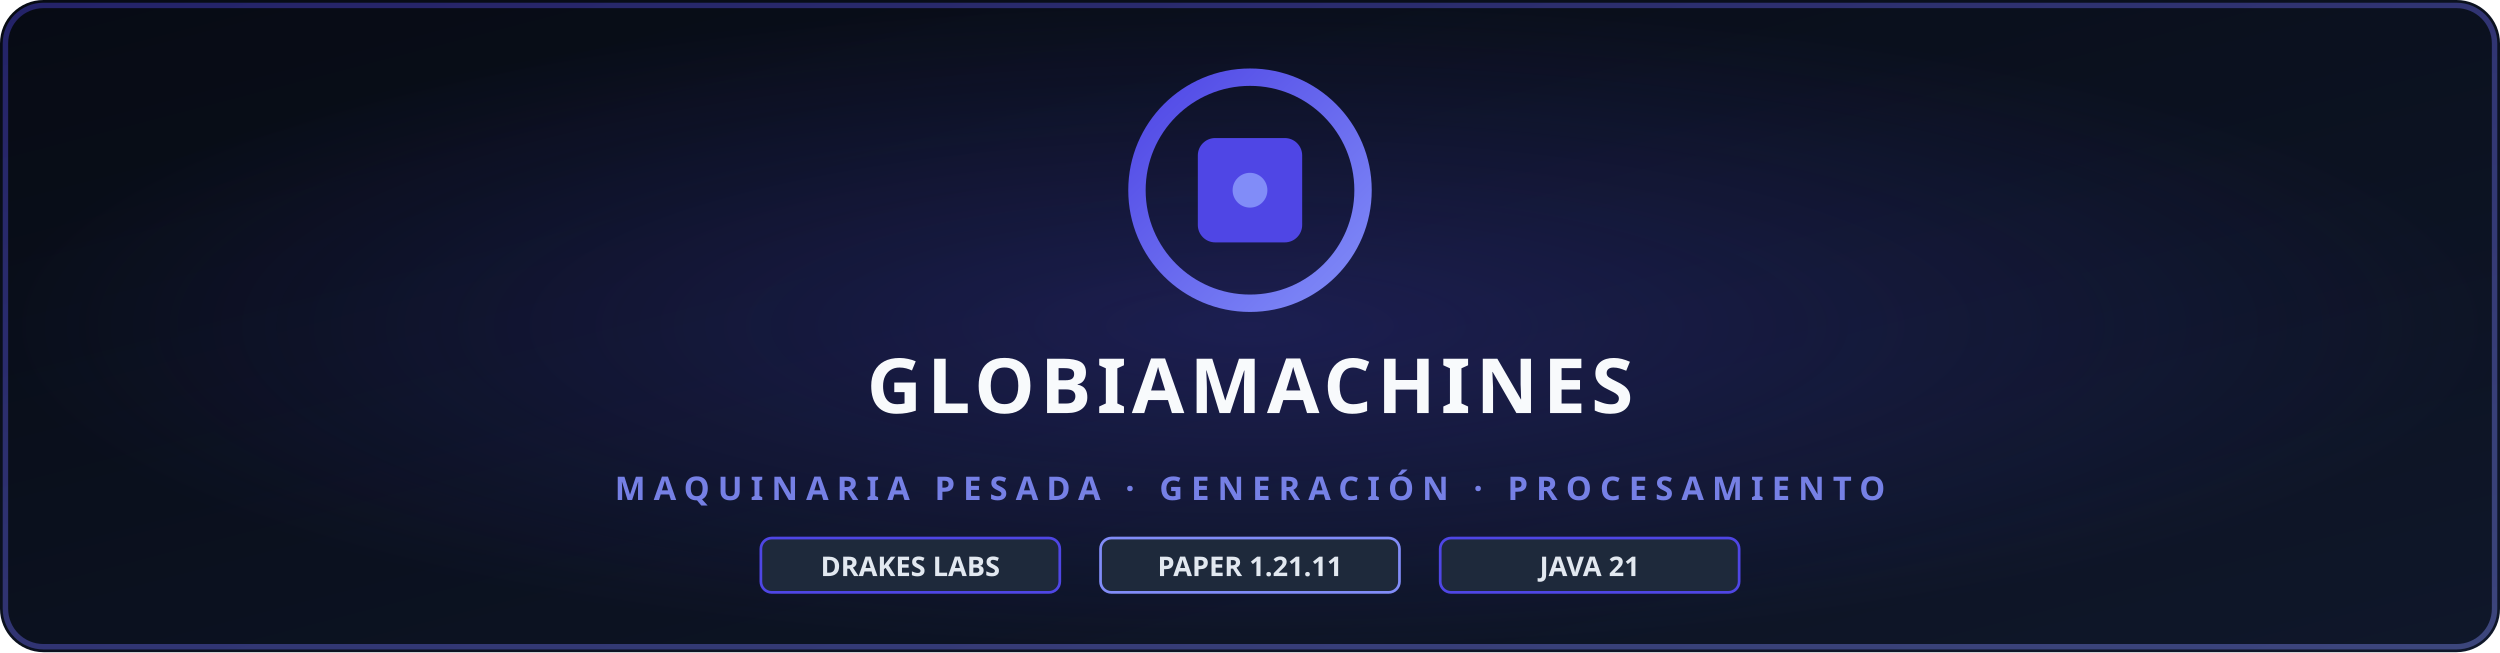
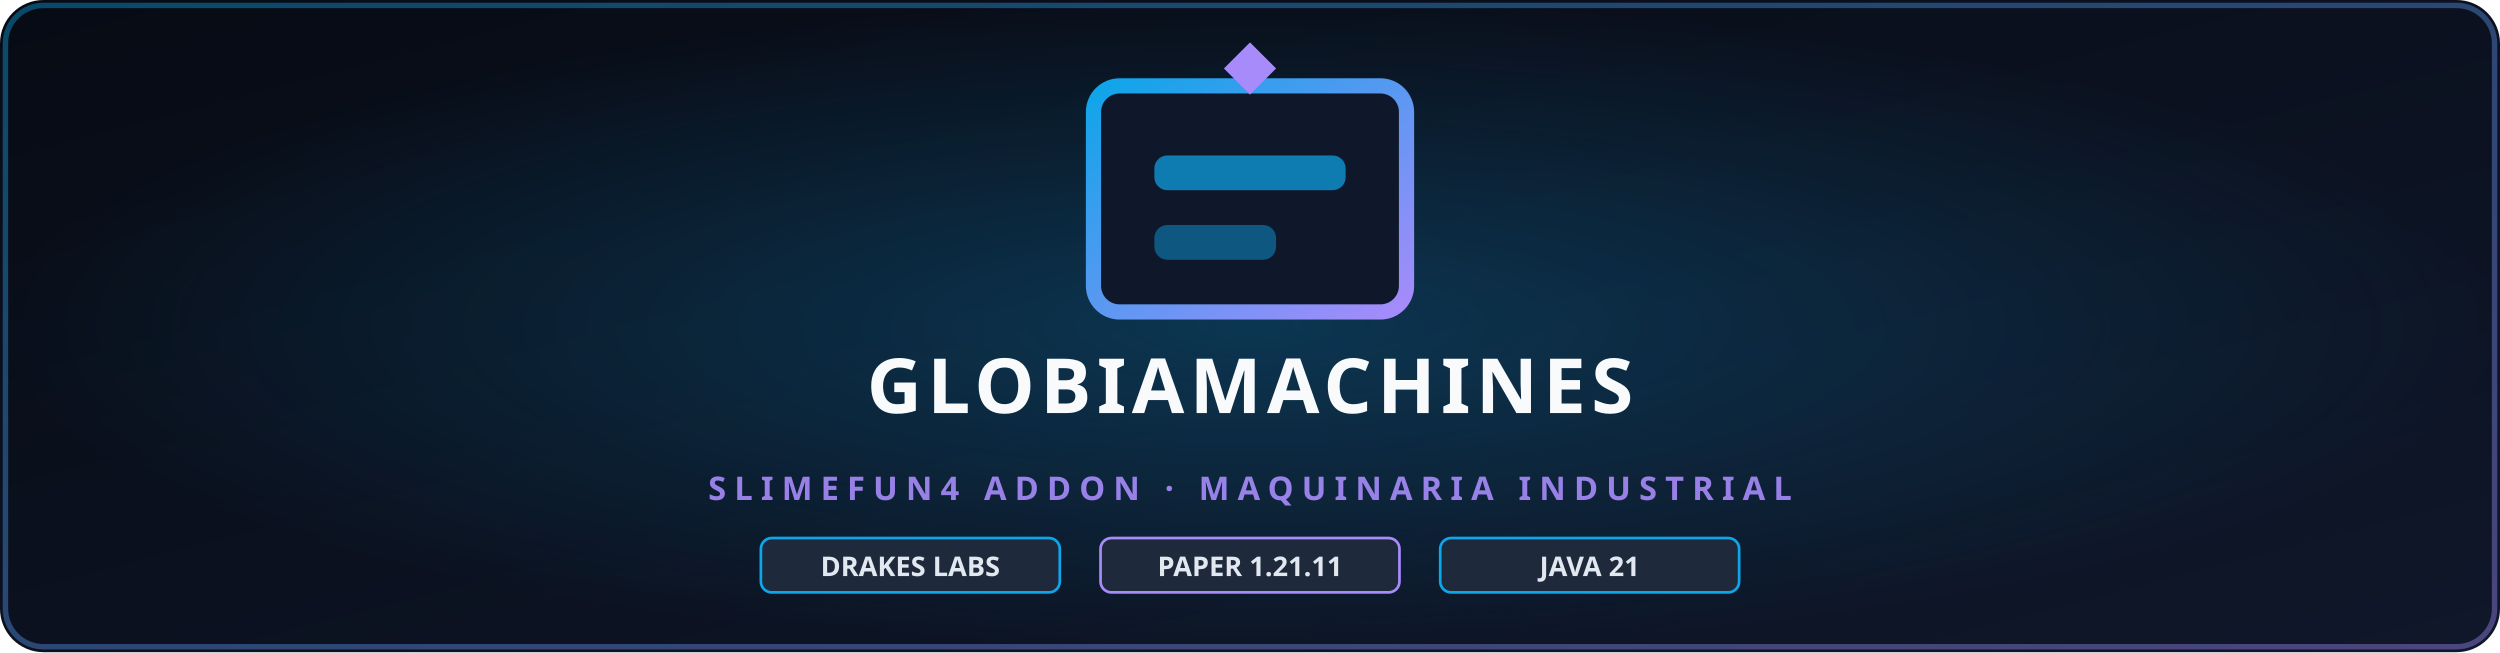
<svg xmlns="http://www.w3.org/2000/svg" viewBox="0 0 920 240" width="920" height="240" role="img" aria-label="GlobiaMachines Banner">
  <defs>
    <linearGradient id="bFondo" x1="0" y1="0" x2="1" y2="1">
      <stop offset="0%" stop-color="#070B14" />
      <stop offset="100%" stop-color="#0F172A" />
    </linearGradient>
    <linearGradient id="acG" x1="0" y1="0" x2="1" y2="1">
-       <stop offset="0%" stop-color="#4F46E5" />
-       <stop offset="100%" stop-color="#818CF8" />
+       <stop offset="0%" stop-color="#0EA5E9" />
+       <stop offset="100%" stop-color="#A78BFA" />
    </linearGradient>
    <radialGradient id="bHalo" cx="50%" cy="50%" r="50%">
-       <stop offset="0%" stop-color="#4F46E5" stop-opacity="0.25" />
-       <stop offset="100%" stop-color="#4F46E5" stop-opacity="0" />
+       <stop offset="0%" stop-color="#0EA5E9" stop-opacity="0.25" />
+       <stop offset="100%" stop-color="#0EA5E9" stop-opacity="0" />
    </radialGradient>
  </defs>
  <rect width="920" height="240" rx="16" fill="url(#bFondo)" />
  <rect width="920" height="240" rx="16" fill="url(#bHalo)" />
  <rect x="2" y="2" width="916" height="236" rx="14" fill="none" stroke="url(#acG)" stroke-width="2" opacity="0.4" />
  <g transform="translate(460,70) scale(1.6)">
-     <circle cx="0" cy="0" r="26" fill="none" stroke="url(#acG)" stroke-width="4" />
-     <rect x="-12" y="-12" width="24" height="24" rx="4" fill="#4F46E5" />
-     <circle cx="0" cy="0" r="4" fill="#818CF8" />
+     <rect x="-36" y="-24" width="72" height="52" rx="6" fill="#0F172A" stroke="url(#acG)" stroke-width="3.5" />
+     <g>
+       <path d="M 0 -34 L 6 -28 L 0 -22 L -6 -28 Z" fill="#A78BFA" />
+       <animateTransform attributeName="transform" type="rotate" values="0;360" dur="8s" repeatCount="indefinite" />
+     </g>
+     <rect x="-22" y="-8" width="44" height="8" rx="3" fill="#0EA5E9" opacity="0.7" />
+     <rect x="-22" y="8" width="28" height="8" rx="3" fill="#0EA5E9" opacity="0.45" />
  </g>
  <text x="460" y="152" text-anchor="middle" font-family="'Segoe UI', system-ui, -apple-system, sans-serif" font-weight="900" font-size="28" fill="#F8FAFC" letter-spacing="2">
    GLOBIAMACHINES
  </text>
-   <text x="460" y="184" text-anchor="middle" font-family="'Segoe UI', system-ui, -apple-system, sans-serif" font-weight="700" font-size="12" fill="#818CF8" letter-spacing="3" opacity="0.9">
-     MAQUINARIA PESADA · GENERACIÓN · PROCESAMIENTO
+   <text x="460" y="184" text-anchor="middle" font-family="'Segoe UI', system-ui, -apple-system, sans-serif" font-weight="700" font-size="12" fill="#A78BFA" letter-spacing="3" opacity="0.9">
+     SLIMEFUN4 ADDON · MAQUINARIA INDUSTRIAL
  </text>
  <g transform="translate(460, 210)">
-     <rect x="-180" y="-12" width="110" height="20" rx="4" fill="#1E293B" stroke="#4F46E5" stroke-width="1" />
+     <rect x="-180" y="-12" width="110" height="20" rx="4" fill="#1E293B" stroke="#0EA5E9" stroke-width="1" />
    <text x="-125" y="2" text-anchor="middle" font-family="sans-serif" font-size="10" font-weight="700" fill="#E2E8F0">DRAKES LABS</text>
-     <rect x="-55" y="-12" width="110" height="20" rx="4" fill="#1E293B" stroke="#818CF8" stroke-width="1" />
+     <rect x="-55" y="-12" width="110" height="20" rx="4" fill="#1E293B" stroke="#A78BFA" stroke-width="1" />
    <text x="0" y="2" text-anchor="middle" font-family="sans-serif" font-size="10" font-weight="700" fill="#E2E8F0">PAPER 1.21.11</text>
-     <rect x="70" y="-12" width="110" height="20" rx="4" fill="#1E293B" stroke="#4F46E5" stroke-width="1" />
+     <rect x="70" y="-12" width="110" height="20" rx="4" fill="#1E293B" stroke="#0EA5E9" stroke-width="1" />
    <text x="125" y="2" text-anchor="middle" font-family="sans-serif" font-size="10" font-weight="700" fill="#E2E8F0">JAVA 21</text>
  </g>
</svg>
